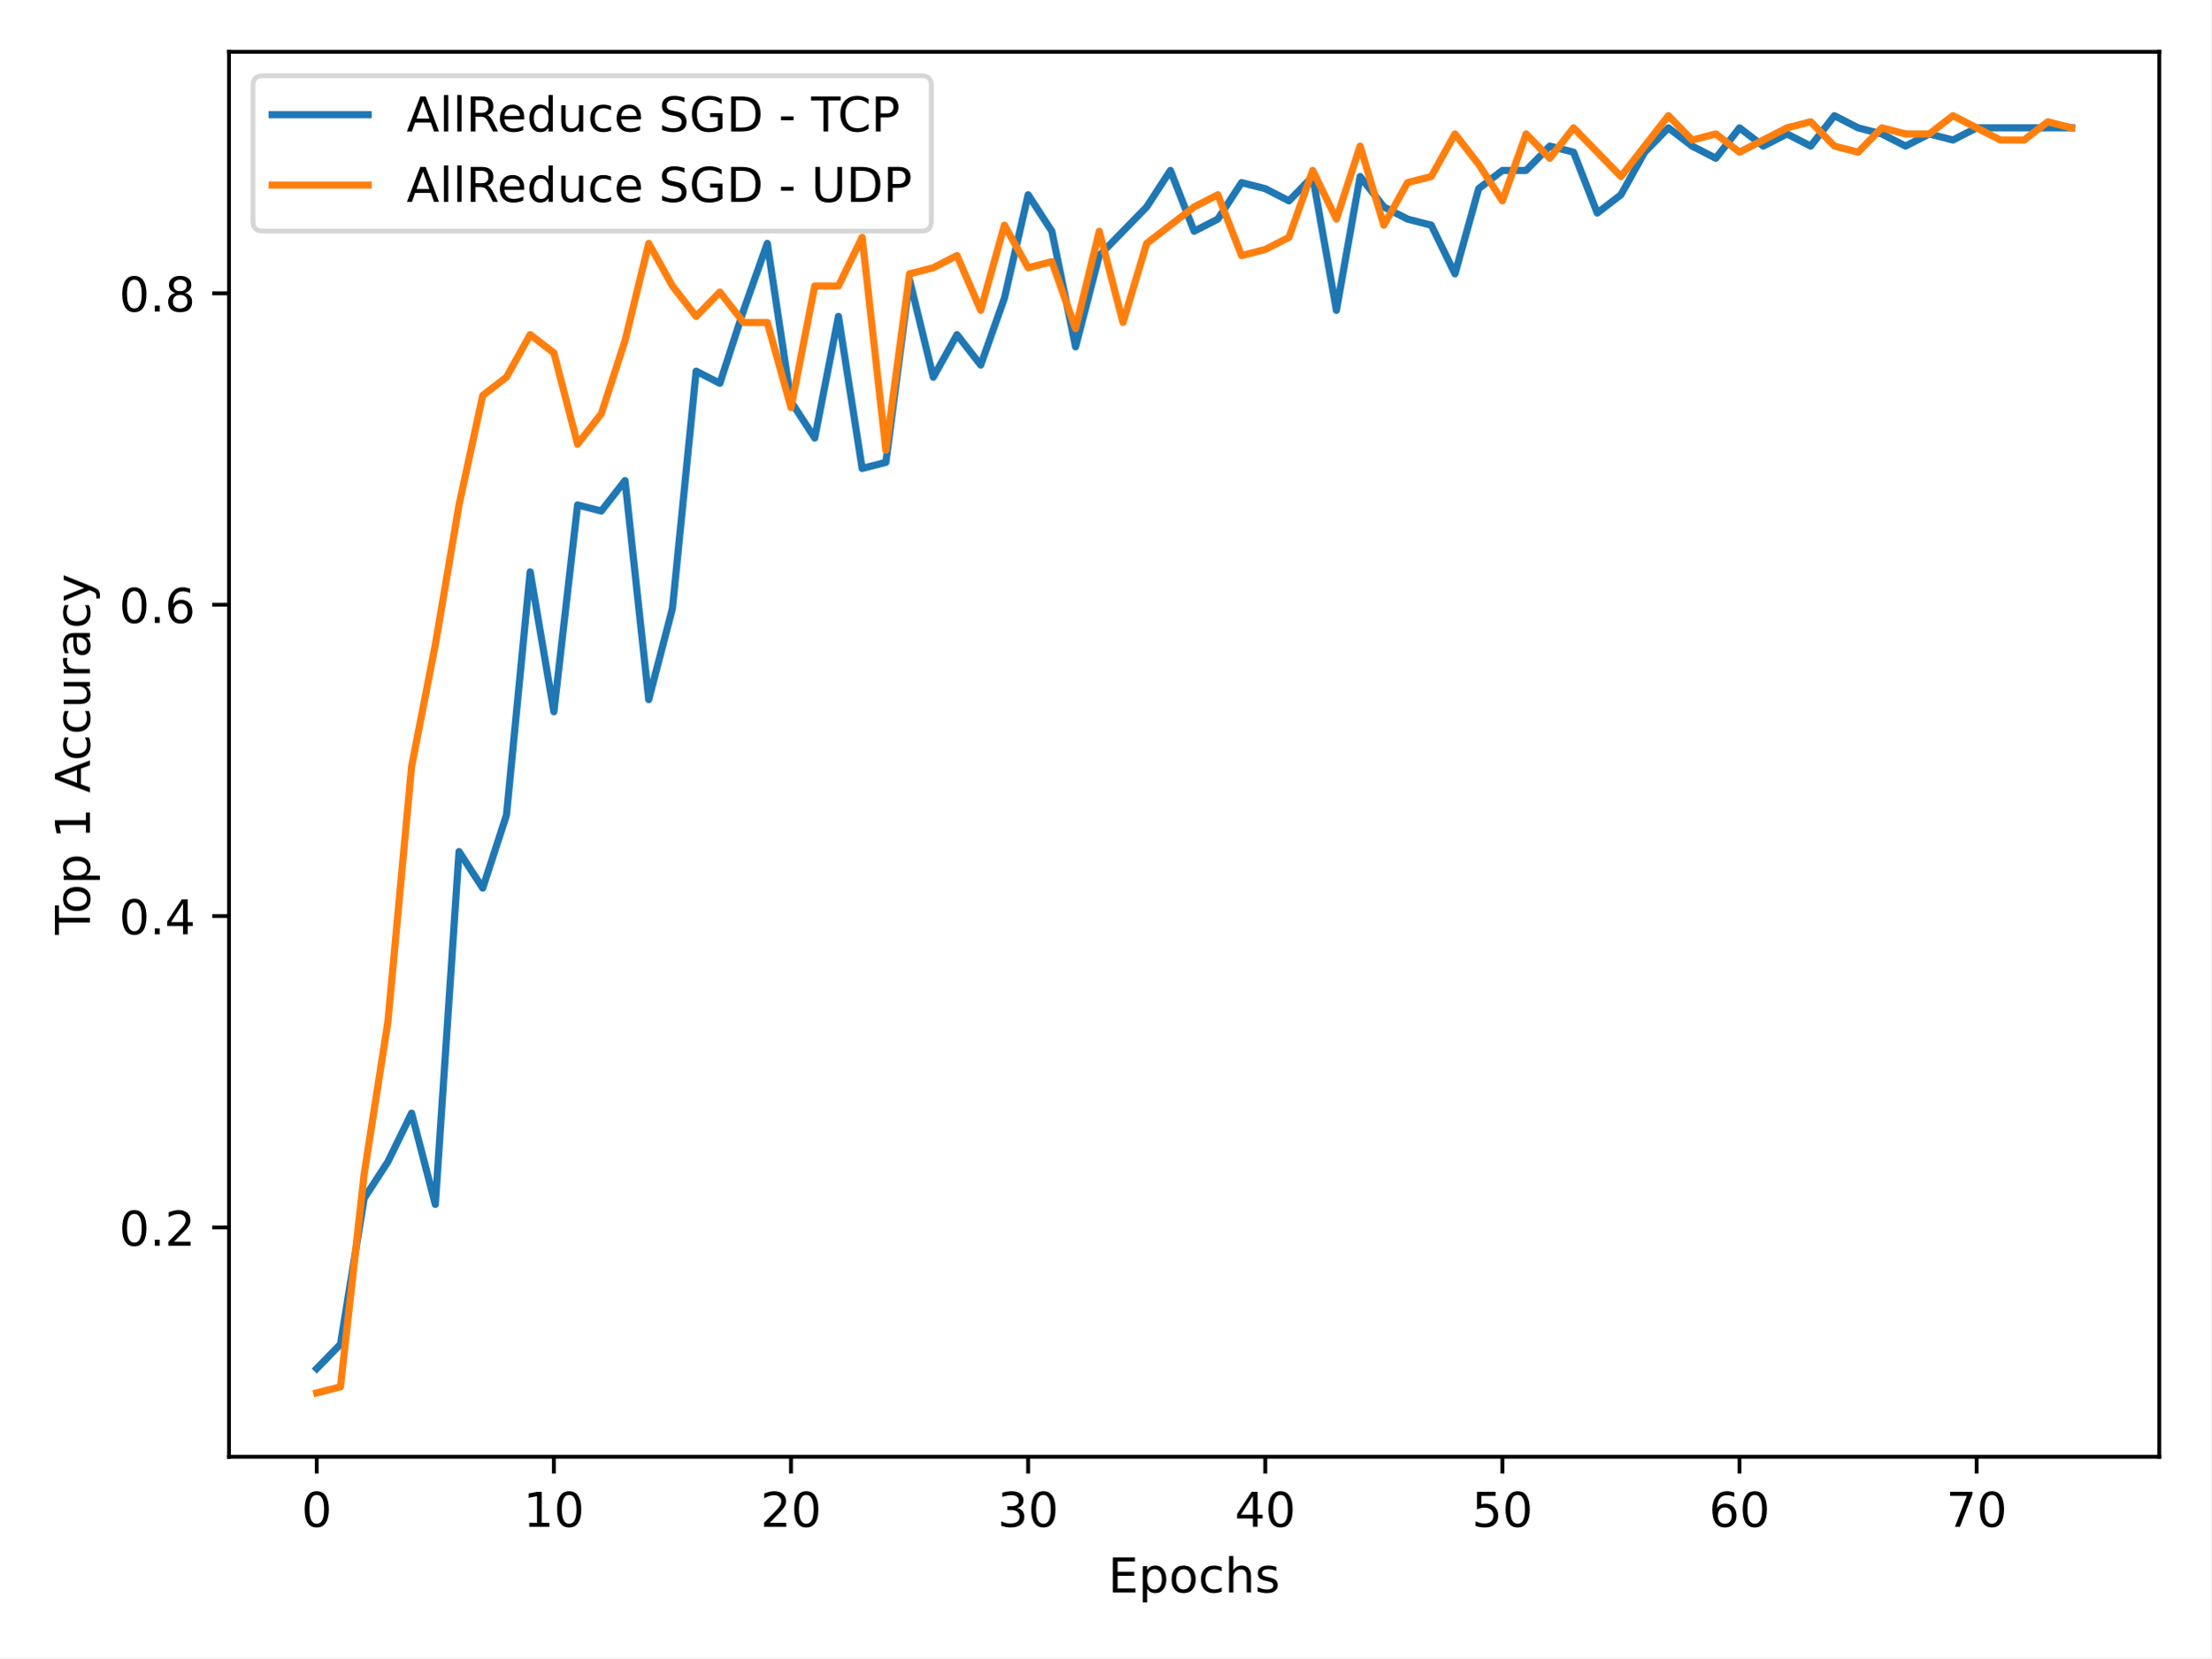
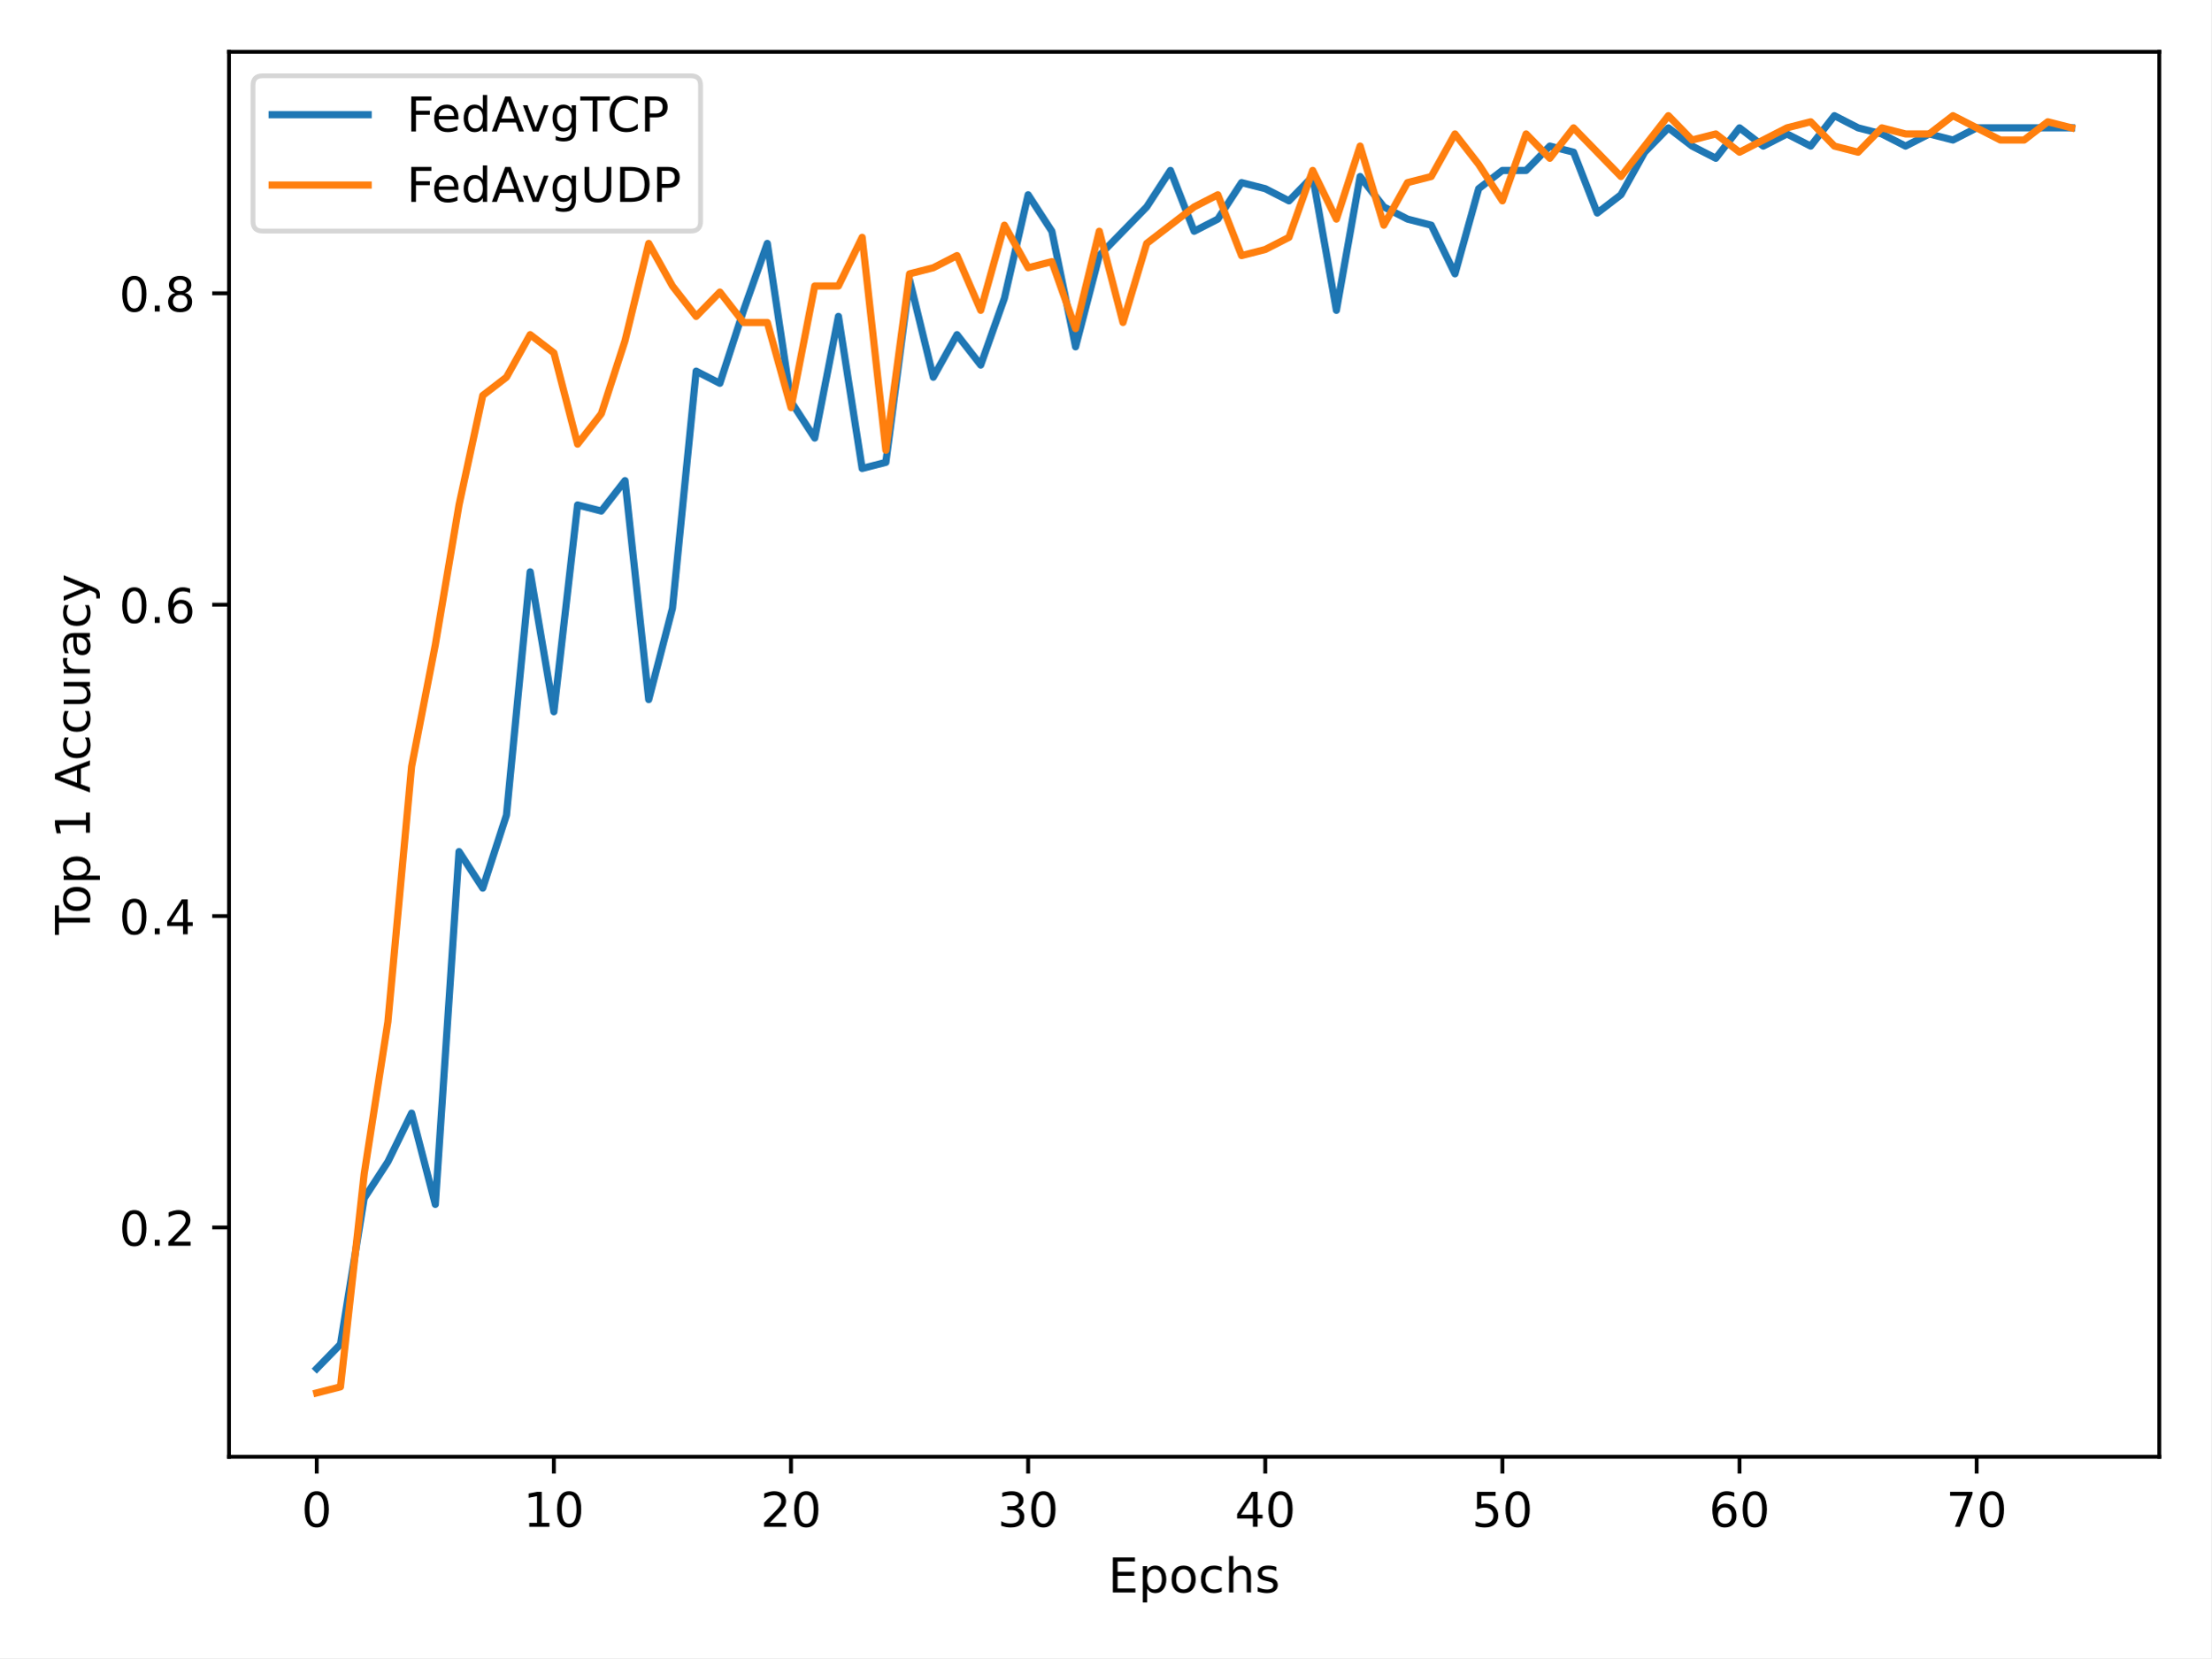
<svg xmlns="http://www.w3.org/2000/svg" xmlns:xlink="http://www.w3.org/1999/xlink" height="345.6pt" version="1.1" viewBox="0 0 460.8 345.6" width="460.8pt">
  <defs>
    <style type="text/css">*{stroke-linecap:butt;stroke-linejoin:round;}</style>
  </defs>
  <g id="figure_1">
    <g id="patch_1">
      <path d="M 0 345.6  L 460.8 345.6  L 460.8 0  L 0 0  z " style="fill:#ffffff;" />
    </g>
    <g id="axes_1">
      <g id="patch_2">
        <path d="M 47.72 303.64  L 450 303.64  L 450 10.8  L 47.72 10.8  z " style="fill:#ffffff;" />
      </g>
      <g id="matplotlib.axis_1">
        <g id="xtick_1">
          <g id="line2d_1">
            <defs>
-               <path d="M 0 0  L 0 3.5  " id="m9f5728639e" style="stroke:#000000;stroke-width:0.8;" />
-             </defs>
-             <g>
-               <use style="stroke:#000000;stroke-width:0.8;" x="66.005" xlink:href="#m9f5728639e" y="303.64" />
+               <path d="M 0 0  L 0 3.5  " id="m5a58cfb8af" style="stroke:#000000;stroke-width:0.8;" />
+             </defs>
+             <g>
+               <use style="stroke:#000000;stroke-width:0.8;" x="66.005" xlink:href="#m5a58cfb8af" y="303.64" />
            </g>
          </g>
          <g id="text_1">
            <g transform="translate(62.8242 318.2384)scale(0.1 -0.1)">
              <defs>
                <path d="M 31.781 66.406  Q 24.172 66.406 20.328 58.906  Q 16.5 51.422 16.5 36.375  Q 16.5 21.391 20.328 13.891  Q 24.172 6.391 31.781 6.391  Q 39.453 6.391 43.281 13.891  Q 47.125 21.391 47.125 36.375  Q 47.125 51.422 43.281 58.906  Q 39.453 66.406 31.781 66.406  z M 31.781 74.219  Q 44.047 74.219 50.516 64.516  Q 56.984 54.828 56.984 36.375  Q 56.984 17.969 50.516 8.266  Q 44.047 -1.422 31.781 -1.422  Q 19.531 -1.422 13.062 8.266  Q 6.594 17.969 6.594 36.375  Q 6.594 54.828 13.062 64.516  Q 19.531 74.219 31.781 74.219  z " id="DejaVuSans-48" />
              </defs>
              <use xlink:href="#DejaVuSans-48" />
            </g>
          </g>
        </g>
        <g id="xtick_2">
          <g id="line2d_2">
            <g>
-               <use style="stroke:#000000;stroke-width:0.8;" x="115.426" xlink:href="#m9f5728639e" y="303.64" />
+               <use style="stroke:#000000;stroke-width:0.8;" x="115.426" xlink:href="#m5a58cfb8af" y="303.64" />
            </g>
          </g>
          <g id="text_2">
            <g transform="translate(109.0631 318.2384)scale(0.1 -0.1)">
              <defs>
                <path d="M 12.406 8.297  L 28.516 8.297  L 28.516 63.922  L 10.984 60.406  L 10.984 69.391  L 28.422 72.906  L 38.281 72.906  L 38.281 8.297  L 54.391 8.297  L 54.391 0  L 12.406 0  z " id="DejaVuSans-49" />
              </defs>
              <use xlink:href="#DejaVuSans-49" />
              <use x="63.623" xlink:href="#DejaVuSans-48" />
            </g>
          </g>
        </g>
        <g id="xtick_3">
          <g id="line2d_3">
            <g>
-               <use style="stroke:#000000;stroke-width:0.8;" x="164.846" xlink:href="#m9f5728639e" y="303.64" />
+               <use style="stroke:#000000;stroke-width:0.8;" x="164.846" xlink:href="#m5a58cfb8af" y="303.64" />
            </g>
          </g>
          <g id="text_3">
            <g transform="translate(158.4832 318.2384)scale(0.1 -0.1)">
              <defs>
                <path d="M 19.188 8.297  L 53.609 8.297  L 53.609 0  L 7.328 0  L 7.328 8.297  Q 12.938 14.109 22.625 23.891  Q 32.328 33.688 34.812 36.531  Q 39.547 41.844 41.422 45.531  Q 43.312 49.219 43.312 52.781  Q 43.312 58.594 39.234 62.25  Q 35.156 65.922 28.609 65.922  Q 23.969 65.922 18.812 64.312  Q 13.672 62.703 7.812 59.422  L 7.812 69.391  Q 13.766 71.781 18.938 73  Q 24.125 74.219 28.422 74.219  Q 39.75 74.219 46.484 68.547  Q 53.219 62.891 53.219 53.422  Q 53.219 48.922 51.531 44.891  Q 49.859 40.875 45.406 35.406  Q 44.188 33.984 37.641 27.219  Q 31.109 20.453 19.188 8.297  z " id="DejaVuSans-50" />
              </defs>
              <use xlink:href="#DejaVuSans-50" />
              <use x="63.623" xlink:href="#DejaVuSans-48" />
            </g>
          </g>
        </g>
        <g id="xtick_4">
          <g id="line2d_4">
            <g>
-               <use style="stroke:#000000;stroke-width:0.8;" x="214.266" xlink:href="#m9f5728639e" y="303.64" />
+               <use style="stroke:#000000;stroke-width:0.8;" x="214.266" xlink:href="#m5a58cfb8af" y="303.64" />
            </g>
          </g>
          <g id="text_4">
            <g transform="translate(207.9034 318.2384)scale(0.1 -0.1)">
              <defs>
                <path d="M 40.578 39.312  Q 47.656 37.797 51.625 33  Q 55.609 28.219 55.609 21.188  Q 55.609 10.406 48.188 4.484  Q 40.766 -1.422 27.094 -1.422  Q 22.516 -1.422 17.656 -0.516  Q 12.797 0.391 7.625 2.203  L 7.625 11.719  Q 11.719 9.328 16.594 8.109  Q 21.484 6.891 26.812 6.891  Q 36.078 6.891 40.938 10.547  Q 45.797 14.203 45.797 21.188  Q 45.797 27.641 41.281 31.266  Q 36.766 34.906 28.719 34.906  L 20.219 34.906  L 20.219 43.016  L 29.109 43.016  Q 36.375 43.016 40.234 45.922  Q 44.094 48.828 44.094 54.297  Q 44.094 59.906 40.109 62.906  Q 36.141 65.922 28.719 65.922  Q 24.656 65.922 20.016 65.031  Q 15.375 64.156 9.812 62.312  L 9.812 71.094  Q 15.438 72.656 20.344 73.438  Q 25.25 74.219 29.594 74.219  Q 40.828 74.219 47.359 69.109  Q 53.906 64.016 53.906 55.328  Q 53.906 49.266 50.438 45.094  Q 46.969 40.922 40.578 39.312  z " id="DejaVuSans-51" />
              </defs>
              <use xlink:href="#DejaVuSans-51" />
              <use x="63.623" xlink:href="#DejaVuSans-48" />
            </g>
          </g>
        </g>
        <g id="xtick_5">
          <g id="line2d_5">
            <g>
-               <use style="stroke:#000000;stroke-width:0.8;" x="263.686" xlink:href="#m9f5728639e" y="303.64" />
+               <use style="stroke:#000000;stroke-width:0.8;" x="263.686" xlink:href="#m5a58cfb8af" y="303.64" />
            </g>
          </g>
          <g id="text_5">
            <g transform="translate(257.3235 318.2384)scale(0.1 -0.1)">
              <defs>
                <path d="M 37.797 64.312  L 12.891 25.391  L 37.797 25.391  z M 35.203 72.906  L 47.609 72.906  L 47.609 25.391  L 58.016 25.391  L 58.016 17.188  L 47.609 17.188  L 47.609 0  L 37.797 0  L 37.797 17.188  L 4.891 17.188  L 4.891 26.703  z " id="DejaVuSans-52" />
              </defs>
              <use xlink:href="#DejaVuSans-52" />
              <use x="63.623" xlink:href="#DejaVuSans-48" />
            </g>
          </g>
        </g>
        <g id="xtick_6">
          <g id="line2d_6">
            <g>
-               <use style="stroke:#000000;stroke-width:0.8;" x="313.106" xlink:href="#m9f5728639e" y="303.64" />
+               <use style="stroke:#000000;stroke-width:0.8;" x="313.106" xlink:href="#m5a58cfb8af" y="303.64" />
            </g>
          </g>
          <g id="text_6">
            <g transform="translate(306.7437 318.2384)scale(0.1 -0.1)">
              <defs>
                <path d="M 10.797 72.906  L 49.516 72.906  L 49.516 64.594  L 19.828 64.594  L 19.828 46.734  Q 21.969 47.469 24.109 47.828  Q 26.266 48.188 28.422 48.188  Q 40.625 48.188 47.75 41.5  Q 54.891 34.812 54.891 23.391  Q 54.891 11.625 47.562 5.094  Q 40.234 -1.422 26.906 -1.422  Q 22.312 -1.422 17.547 -0.641  Q 12.797 0.141 7.719 1.703  L 7.719 11.625  Q 12.109 9.234 16.797 8.062  Q 21.484 6.891 26.703 6.891  Q 35.156 6.891 40.078 11.328  Q 45.016 15.766 45.016 23.391  Q 45.016 31 40.078 35.438  Q 35.156 39.891 26.703 39.891  Q 22.75 39.891 18.812 39.016  Q 14.891 38.141 10.797 36.281  z " id="DejaVuSans-53" />
              </defs>
              <use xlink:href="#DejaVuSans-53" />
              <use x="63.623" xlink:href="#DejaVuSans-48" />
            </g>
          </g>
        </g>
        <g id="xtick_7">
          <g id="line2d_7">
            <g>
-               <use style="stroke:#000000;stroke-width:0.8;" x="362.526" xlink:href="#m9f5728639e" y="303.64" />
+               <use style="stroke:#000000;stroke-width:0.8;" x="362.526" xlink:href="#m5a58cfb8af" y="303.64" />
            </g>
          </g>
          <g id="text_7">
            <g transform="translate(356.1638 318.2384)scale(0.1 -0.1)">
              <defs>
                <path d="M 33.016 40.375  Q 26.375 40.375 22.484 35.828  Q 18.609 31.297 18.609 23.391  Q 18.609 15.531 22.484 10.953  Q 26.375 6.391 33.016 6.391  Q 39.656 6.391 43.531 10.953  Q 47.406 15.531 47.406 23.391  Q 47.406 31.297 43.531 35.828  Q 39.656 40.375 33.016 40.375  z M 52.594 71.297  L 52.594 62.312  Q 48.875 64.062 45.094 64.984  Q 41.312 65.922 37.594 65.922  Q 27.828 65.922 22.672 59.328  Q 17.531 52.734 16.797 39.406  Q 19.672 43.656 24.016 45.922  Q 28.375 48.188 33.594 48.188  Q 44.578 48.188 50.953 41.516  Q 57.328 34.859 57.328 23.391  Q 57.328 12.156 50.688 5.359  Q 44.047 -1.422 33.016 -1.422  Q 20.359 -1.422 13.672 8.266  Q 6.984 17.969 6.984 36.375  Q 6.984 53.656 15.188 63.938  Q 23.391 74.219 37.203 74.219  Q 40.922 74.219 44.703 73.484  Q 48.484 72.75 52.594 71.297  z " id="DejaVuSans-54" />
              </defs>
              <use xlink:href="#DejaVuSans-54" />
              <use x="63.623" xlink:href="#DejaVuSans-48" />
            </g>
          </g>
        </g>
        <g id="xtick_8">
          <g id="line2d_8">
            <g>
-               <use style="stroke:#000000;stroke-width:0.8;" x="411.946" xlink:href="#m9f5728639e" y="303.64" />
+               <use style="stroke:#000000;stroke-width:0.8;" x="411.946" xlink:href="#m5a58cfb8af" y="303.64" />
            </g>
          </g>
          <g id="text_8">
            <g transform="translate(405.584 318.2384)scale(0.1 -0.1)">
              <defs>
                <path d="M 8.203 72.906  L 55.078 72.906  L 55.078 68.703  L 28.609 0  L 18.312 0  L 43.219 64.594  L 8.203 64.594  z " id="DejaVuSans-55" />
              </defs>
              <use xlink:href="#DejaVuSans-55" />
              <use x="63.623" xlink:href="#DejaVuSans-48" />
            </g>
          </g>
        </g>
        <g id="text_9">
          <g transform="translate(230.9444 331.9166)scale(0.1 -0.1)">
            <defs>
              <path d="M 9.812 72.906  L 55.906 72.906  L 55.906 64.594  L 19.672 64.594  L 19.672 43.016  L 54.391 43.016  L 54.391 34.719  L 19.672 34.719  L 19.672 8.297  L 56.781 8.297  L 56.781 0  L 9.812 0  z " id="DejaVuSans-69" />
              <path d="M 18.109 8.203  L 18.109 -20.797  L 9.078 -20.797  L 9.078 54.688  L 18.109 54.688  L 18.109 46.391  Q 20.953 51.266 25.266 53.625  Q 29.594 56 35.594 56  Q 45.562 56 51.781 48.094  Q 58.016 40.188 58.016 27.297  Q 58.016 14.406 51.781 6.484  Q 45.562 -1.422 35.594 -1.422  Q 29.594 -1.422 25.266 0.953  Q 20.953 3.328 18.109 8.203  z M 48.688 27.297  Q 48.688 37.203 44.609 42.844  Q 40.531 48.484 33.406 48.484  Q 26.266 48.484 22.188 42.844  Q 18.109 37.203 18.109 27.297  Q 18.109 17.391 22.188 11.75  Q 26.266 6.109 33.406 6.109  Q 40.531 6.109 44.609 11.75  Q 48.688 17.391 48.688 27.297  z " id="DejaVuSans-112" />
              <path d="M 30.609 48.391  Q 23.391 48.391 19.188 42.75  Q 14.984 37.109 14.984 27.297  Q 14.984 17.484 19.156 11.844  Q 23.344 6.203 30.609 6.203  Q 37.797 6.203 41.984 11.859  Q 46.188 17.531 46.188 27.297  Q 46.188 37.016 41.984 42.703  Q 37.797 48.391 30.609 48.391  z M 30.609 56  Q 42.328 56 49.016 48.375  Q 55.719 40.766 55.719 27.297  Q 55.719 13.875 49.016 6.219  Q 42.328 -1.422 30.609 -1.422  Q 18.844 -1.422 12.172 6.219  Q 5.516 13.875 5.516 27.297  Q 5.516 40.766 12.172 48.375  Q 18.844 56 30.609 56  z " id="DejaVuSans-111" />
              <path d="M 48.781 52.594  L 48.781 44.188  Q 44.969 46.297 41.141 47.344  Q 37.312 48.391 33.406 48.391  Q 24.656 48.391 19.812 42.844  Q 14.984 37.312 14.984 27.297  Q 14.984 17.281 19.812 11.734  Q 24.656 6.203 33.406 6.203  Q 37.312 6.203 41.141 7.25  Q 44.969 8.297 48.781 10.406  L 48.781 2.094  Q 45.016 0.344 40.984 -0.531  Q 36.969 -1.422 32.422 -1.422  Q 20.062 -1.422 12.781 6.344  Q 5.516 14.109 5.516 27.297  Q 5.516 40.672 12.859 48.328  Q 20.219 56 33.016 56  Q 37.156 56 41.109 55.141  Q 45.062 54.297 48.781 52.594  z " id="DejaVuSans-99" />
              <path d="M 54.891 33.016  L 54.891 0  L 45.906 0  L 45.906 32.719  Q 45.906 40.484 42.875 44.328  Q 39.844 48.188 33.797 48.188  Q 26.516 48.188 22.312 43.547  Q 18.109 38.922 18.109 30.906  L 18.109 0  L 9.078 0  L 9.078 75.984  L 18.109 75.984  L 18.109 46.188  Q 21.344 51.125 25.703 53.562  Q 30.078 56 35.797 56  Q 45.219 56 50.047 50.172  Q 54.891 44.344 54.891 33.016  z " id="DejaVuSans-104" />
              <path d="M 44.281 53.078  L 44.281 44.578  Q 40.484 46.531 36.375 47.5  Q 32.281 48.484 27.875 48.484  Q 21.188 48.484 17.844 46.438  Q 14.5 44.391 14.5 40.281  Q 14.5 37.156 16.891 35.375  Q 19.281 33.594 26.516 31.984  L 29.594 31.297  Q 39.156 29.25 43.188 25.516  Q 47.219 21.781 47.219 15.094  Q 47.219 7.469 41.188 3.016  Q 35.156 -1.422 24.609 -1.422  Q 20.219 -1.422 15.453 -0.562  Q 10.688 0.297 5.422 2  L 5.422 11.281  Q 10.406 8.688 15.234 7.391  Q 20.062 6.109 24.812 6.109  Q 31.156 6.109 34.562 8.281  Q 37.984 10.453 37.984 14.406  Q 37.984 18.062 35.516 20.016  Q 33.062 21.969 24.703 23.781  L 21.578 24.516  Q 13.234 26.266 9.516 29.906  Q 5.812 33.547 5.812 39.891  Q 5.812 47.609 11.281 51.797  Q 16.75 56 26.812 56  Q 31.781 56 36.172 55.266  Q 40.578 54.547 44.281 53.078  z " id="DejaVuSans-115" />
            </defs>
            <use xlink:href="#DejaVuSans-69" />
            <use x="63.184" xlink:href="#DejaVuSans-112" />
            <use x="126.66" xlink:href="#DejaVuSans-111" />
            <use x="187.842" xlink:href="#DejaVuSans-99" />
            <use x="242.822" xlink:href="#DejaVuSans-104" />
            <use x="306.201" xlink:href="#DejaVuSans-115" />
          </g>
        </g>
      </g>
      <g id="matplotlib.axis_2">
        <g id="ytick_1">
          <g id="line2d_9">
            <defs>
-               <path d="M 0 0  L -3.5 0  " id="m3a8a1574c3" style="stroke:#000000;stroke-width:0.8;" />
-             </defs>
-             <g>
-               <use style="stroke:#000000;stroke-width:0.8;" x="47.72" xlink:href="#m3a8a1574c3" y="255.847" />
+               <path d="M 0 0  L -3.5 0  " id="m34c7f30ff5" style="stroke:#000000;stroke-width:0.8;" />
+             </defs>
+             <g>
+               <use style="stroke:#000000;stroke-width:0.8;" x="47.72" xlink:href="#m34c7f30ff5" y="255.847" />
            </g>
          </g>
          <g id="text_10">
            <g transform="translate(24.81687 259.6467)scale(0.1 -0.1)">
              <defs>
                <path d="M 10.688 12.406  L 21 12.406  L 21 0  L 10.688 0  z " id="DejaVuSans-46" />
              </defs>
              <use xlink:href="#DejaVuSans-48" />
              <use x="63.623" xlink:href="#DejaVuSans-46" />
              <use x="95.41" xlink:href="#DejaVuSans-50" />
            </g>
          </g>
        </g>
        <g id="ytick_2">
          <g id="line2d_10">
            <g>
-               <use style="stroke:#000000;stroke-width:0.8;" x="47.72" xlink:href="#m3a8a1574c3" y="190.941" />
+               <use style="stroke:#000000;stroke-width:0.8;" x="47.72" xlink:href="#m34c7f30ff5" y="190.941" />
            </g>
          </g>
          <g id="text_11">
            <g transform="translate(24.81687 194.7402)scale(0.1 -0.1)">
              <use xlink:href="#DejaVuSans-48" />
              <use x="63.623" xlink:href="#DejaVuSans-46" />
              <use x="95.41" xlink:href="#DejaVuSans-52" />
            </g>
          </g>
        </g>
        <g id="ytick_3">
          <g id="line2d_11">
            <g>
-               <use style="stroke:#000000;stroke-width:0.8;" x="47.72" xlink:href="#m3a8a1574c3" y="126.034" />
+               <use style="stroke:#000000;stroke-width:0.8;" x="47.72" xlink:href="#m34c7f30ff5" y="126.034" />
            </g>
          </g>
          <g id="text_12">
            <g transform="translate(24.81687 129.8337)scale(0.1 -0.1)">
              <use xlink:href="#DejaVuSans-48" />
              <use x="63.623" xlink:href="#DejaVuSans-46" />
              <use x="95.41" xlink:href="#DejaVuSans-54" />
            </g>
          </g>
        </g>
        <g id="ytick_4">
          <g id="line2d_12">
            <g>
-               <use style="stroke:#000000;stroke-width:0.8;" x="47.72" xlink:href="#m3a8a1574c3" y="61.128" />
+               <use style="stroke:#000000;stroke-width:0.8;" x="47.72" xlink:href="#m34c7f30ff5" y="61.128" />
            </g>
          </g>
          <g id="text_13">
            <g transform="translate(24.81687 64.92713)scale(0.1 -0.1)">
              <defs>
                <path d="M 31.781 34.625  Q 24.75 34.625 20.719 30.859  Q 16.703 27.094 16.703 20.516  Q 16.703 13.922 20.719 10.156  Q 24.75 6.391 31.781 6.391  Q 38.812 6.391 42.859 10.172  Q 46.922 13.969 46.922 20.516  Q 46.922 27.094 42.891 30.859  Q 38.875 34.625 31.781 34.625  z M 21.922 38.812  Q 15.578 40.375 12.031 44.719  Q 8.5 49.078 8.5 55.328  Q 8.5 64.062 14.719 69.141  Q 20.953 74.219 31.781 74.219  Q 42.672 74.219 48.875 69.141  Q 55.078 64.062 55.078 55.328  Q 55.078 49.078 51.531 44.719  Q 48 40.375 41.703 38.812  Q 48.828 37.156 52.797 32.312  Q 56.781 27.484 56.781 20.516  Q 56.781 9.906 50.312 4.234  Q 43.844 -1.422 31.781 -1.422  Q 19.734 -1.422 13.25 4.234  Q 6.781 9.906 6.781 20.516  Q 6.781 27.484 10.781 32.312  Q 14.797 37.156 21.922 38.812  z M 18.312 54.391  Q 18.312 48.734 21.844 45.562  Q 25.391 42.391 31.781 42.391  Q 38.141 42.391 41.719 45.562  Q 45.312 48.734 45.312 54.391  Q 45.312 60.062 41.719 63.234  Q 38.141 66.406 31.781 66.406  Q 25.391 66.406 21.844 63.234  Q 18.312 60.062 18.312 54.391  z " id="DejaVuSans-56" />
              </defs>
              <use xlink:href="#DejaVuSans-48" />
              <use x="63.623" xlink:href="#DejaVuSans-46" />
              <use x="95.41" xlink:href="#DejaVuSans-56" />
            </g>
          </g>
        </g>
        <g id="text_14">
          <g transform="translate(18.73719 194.845)rotate(-90)scale(0.1 -0.1)">
            <defs>
              <path d="M -0.297 72.906  L 61.375 72.906  L 61.375 64.594  L 35.5 64.594  L 35.5 0  L 25.594 0  L 25.594 64.594  L -0.297 64.594  z " id="DejaVuSans-84" />
              <path id="DejaVuSans-32" />
              <path d="M 34.188 63.188  L 20.797 26.906  L 47.609 26.906  z M 28.609 72.906  L 39.797 72.906  L 67.578 0  L 57.328 0  L 50.688 18.703  L 17.828 18.703  L 11.188 0  L 0.781 0  z " id="DejaVuSans-65" />
              <path d="M 8.5 21.578  L 8.5 54.688  L 17.484 54.688  L 17.484 21.922  Q 17.484 14.156 20.5 10.266  Q 23.531 6.391 29.594 6.391  Q 36.859 6.391 41.078 11.031  Q 45.312 15.672 45.312 23.688  L 45.312 54.688  L 54.297 54.688  L 54.297 0  L 45.312 0  L 45.312 8.406  Q 42.047 3.422 37.719 1  Q 33.406 -1.422 27.688 -1.422  Q 18.266 -1.422 13.375 4.438  Q 8.5 10.297 8.5 21.578  z M 31.109 56  z " id="DejaVuSans-117" />
              <path d="M 41.109 46.297  Q 39.594 47.172 37.812 47.578  Q 36.031 48 33.891 48  Q 26.266 48 22.188 43.047  Q 18.109 38.094 18.109 28.812  L 18.109 0  L 9.078 0  L 9.078 54.688  L 18.109 54.688  L 18.109 46.188  Q 20.953 51.172 25.484 53.578  Q 30.031 56 36.531 56  Q 37.453 56 38.578 55.875  Q 39.703 55.766 41.062 55.516  z " id="DejaVuSans-114" />
              <path d="M 34.281 27.484  Q 23.391 27.484 19.188 25  Q 14.984 22.516 14.984 16.5  Q 14.984 11.719 18.141 8.906  Q 21.297 6.109 26.703 6.109  Q 34.188 6.109 38.703 11.406  Q 43.219 16.703 43.219 25.484  L 43.219 27.484  z M 52.203 31.203  L 52.203 0  L 43.219 0  L 43.219 8.297  Q 40.141 3.328 35.547 0.953  Q 30.953 -1.422 24.312 -1.422  Q 15.922 -1.422 10.953 3.297  Q 6 8.016 6 15.922  Q 6 25.141 12.172 29.828  Q 18.359 34.516 30.609 34.516  L 43.219 34.516  L 43.219 35.406  Q 43.219 41.609 39.141 45  Q 35.062 48.391 27.688 48.391  Q 23 48.391 18.547 47.266  Q 14.109 46.141 10.016 43.891  L 10.016 52.203  Q 14.938 54.109 19.578 55.047  Q 24.219 56 28.609 56  Q 40.484 56 46.344 49.844  Q 52.203 43.703 52.203 31.203  z " id="DejaVuSans-97" />
              <path d="M 32.172 -5.078  Q 28.375 -14.844 24.75 -17.812  Q 21.141 -20.797 15.094 -20.797  L 7.906 -20.797  L 7.906 -13.281  L 13.188 -13.281  Q 16.891 -13.281 18.938 -11.516  Q 21 -9.766 23.484 -3.219  L 25.094 0.875  L 2.984 54.688  L 12.5 54.688  L 29.594 11.922  L 46.688 54.688  L 56.203 54.688  z " id="DejaVuSans-121" />
            </defs>
            <use xlink:href="#DejaVuSans-84" />
            <use x="44.084" xlink:href="#DejaVuSans-111" />
            <use x="105.266" xlink:href="#DejaVuSans-112" />
            <use x="168.742" xlink:href="#DejaVuSans-32" />
            <use x="200.529" xlink:href="#DejaVuSans-49" />
            <use x="264.152" xlink:href="#DejaVuSans-32" />
            <use x="295.939" xlink:href="#DejaVuSans-65" />
            <use x="362.598" xlink:href="#DejaVuSans-99" />
            <use x="417.578" xlink:href="#DejaVuSans-99" />
            <use x="472.559" xlink:href="#DejaVuSans-117" />
            <use x="535.938" xlink:href="#DejaVuSans-114" />
            <use x="577.051" xlink:href="#DejaVuSans-97" />
            <use x="638.33" xlink:href="#DejaVuSans-99" />
            <use x="693.311" xlink:href="#DejaVuSans-121" />
          </g>
        </g>
      </g>
      <g id="line2d_13">
-         <path clip-path="url(#p72094331c3)" d="M 66.005 285.258  L 70.947 280.187  L 75.889 249.763  L 80.831 242.156  L 85.774 232.015  L 90.716 251.03  L 95.658 177.503  L 100.6 185.11  L 105.542 169.897  L 110.484 119.189  L 115.426 148.346  L 120.368 105.244  L 125.31 106.512  L 130.252 100.173  L 135.194 145.811  L 140.136 126.795  L 145.078 77.355  L 150.02 79.89  L 154.962 64.677  L 159.904 50.733  L 164.846 83.693  L 169.788 91.299  L 174.73 65.945  L 179.672 97.638  L 184.614 96.37  L 189.556 58.339  L 194.498 78.622  L 199.44 69.748  L 204.382 76.087  L 209.324 62.142  L 214.266 40.591  L 219.208 48.197  L 224.15 72.284  L 229.092 53.268  L 234.034 48.197  L 238.976 43.126  L 243.918 35.52  L 248.86 48.197  L 253.802 45.662  L 258.744 38.056  L 263.686 39.323  L 268.628 41.859  L 273.57 36.788  L 278.512 64.677  L 283.454 36.788  L 288.396 43.126  L 293.338 45.662  L 298.28 46.93  L 303.222 57.071  L 308.164 39.323  L 313.106 35.52  L 318.048 35.52  L 322.99 30.449  L 327.932 31.717  L 332.874 44.394  L 337.816 40.591  L 342.758 31.717  L 347.7 26.646  L 352.642 30.449  L 357.584 32.985  L 362.526 26.646  L 367.468 30.449  L 372.41 27.914  L 377.352 30.449  L 382.294 24.111  L 387.236 26.646  L 392.178 27.914  L 397.12 30.449  L 402.062 27.914  L 407.004 29.182  L 411.946 26.646  L 416.889 26.646  L 421.831 26.646  L 426.773 26.646  L 431.715 26.646  " style="fill:none;stroke:#1f77b4;stroke-linecap:square;stroke-width:1.5;" />
+         <path clip-path="url(#p1f48b7b376)" d="M 66.005 285.258  L 70.947 280.187  L 75.889 249.763  L 80.831 242.156  L 85.774 232.015  L 90.716 251.03  L 95.658 177.503  L 100.6 185.11  L 105.542 169.897  L 110.484 119.189  L 115.426 148.346  L 120.368 105.244  L 125.31 106.512  L 130.252 100.173  L 135.194 145.811  L 140.136 126.795  L 145.078 77.355  L 150.02 79.89  L 154.962 64.677  L 159.904 50.733  L 164.846 83.693  L 169.788 91.299  L 174.73 65.945  L 179.672 97.638  L 184.614 96.37  L 189.556 58.339  L 194.498 78.622  L 199.44 69.748  L 204.382 76.087  L 209.324 62.142  L 214.266 40.591  L 219.208 48.197  L 224.15 72.284  L 229.092 53.268  L 234.034 48.197  L 238.976 43.126  L 243.918 35.52  L 248.86 48.197  L 253.802 45.662  L 258.744 38.056  L 263.686 39.323  L 268.628 41.859  L 273.57 36.788  L 278.512 64.677  L 283.454 36.788  L 288.396 43.126  L 293.338 45.662  L 298.28 46.93  L 303.222 57.071  L 308.164 39.323  L 313.106 35.52  L 318.048 35.52  L 322.99 30.449  L 327.932 31.717  L 332.874 44.394  L 337.816 40.591  L 342.758 31.717  L 347.7 26.646  L 352.642 30.449  L 357.584 32.985  L 362.526 26.646  L 367.468 30.449  L 372.41 27.914  L 377.352 30.449  L 382.294 24.111  L 387.236 26.646  L 392.178 27.914  L 397.12 30.449  L 402.062 27.914  L 407.004 29.182  L 411.946 26.646  L 416.889 26.646  L 421.831 26.646  L 426.773 26.646  L 431.715 26.646  " style="fill:none;stroke:#1f77b4;stroke-linecap:square;stroke-width:1.5;" />
      </g>
      <g id="line2d_14">
-         <path clip-path="url(#p72094331c3)" d="M 66.005 290.329  L 70.947 289.061  L 75.889 244.692  L 80.831 212.999  L 85.774 159.755  L 90.716 134.401  L 95.658 105.244  L 100.6 82.425  L 105.542 78.622  L 110.484 69.748  L 115.426 73.551  L 120.368 92.567  L 125.31 86.228  L 130.252 71.016  L 135.194 50.733  L 140.136 59.607  L 145.078 65.945  L 150.02 60.874  L 154.962 67.213  L 159.904 67.213  L 164.846 84.961  L 169.788 59.607  L 174.73 59.607  L 179.672 49.465  L 184.614 93.835  L 189.556 57.071  L 194.498 55.804  L 199.44 53.268  L 204.382 64.677  L 209.324 46.93  L 214.266 55.804  L 219.208 54.536  L 224.15 68.481  L 229.092 48.197  L 234.034 67.213  L 238.976 50.733  L 243.918 46.93  L 248.86 43.126  L 253.802 40.591  L 258.744 53.268  L 263.686 52  L 268.628 49.465  L 273.57 35.52  L 278.512 45.662  L 283.454 30.449  L 288.396 46.93  L 293.338 38.056  L 298.28 36.788  L 303.222 27.914  L 308.164 34.253  L 313.106 41.859  L 318.048 27.914  L 322.99 32.985  L 327.932 26.646  L 332.874 31.717  L 337.816 36.788  L 342.758 30.449  L 347.7 24.111  L 352.642 29.182  L 357.584 27.914  L 362.526 31.717  L 367.468 29.182  L 372.41 26.646  L 377.352 25.379  L 382.294 30.449  L 387.236 31.717  L 392.178 26.646  L 397.12 27.914  L 402.062 27.914  L 407.004 24.111  L 411.946 26.646  L 416.889 29.182  L 421.831 29.182  L 426.773 25.379  L 431.715 26.646  " style="fill:none;stroke:#ff7f0e;stroke-linecap:square;stroke-width:1.5;" />
+         <path clip-path="url(#p1f48b7b376)" d="M 66.005 290.329  L 70.947 289.061  L 75.889 244.692  L 80.831 212.999  L 85.774 159.755  L 90.716 134.401  L 95.658 105.244  L 100.6 82.425  L 105.542 78.622  L 110.484 69.748  L 115.426 73.551  L 120.368 92.567  L 125.31 86.228  L 130.252 71.016  L 135.194 50.733  L 140.136 59.607  L 145.078 65.945  L 150.02 60.874  L 154.962 67.213  L 159.904 67.213  L 164.846 84.961  L 169.788 59.607  L 174.73 59.607  L 179.672 49.465  L 184.614 93.835  L 189.556 57.071  L 194.498 55.804  L 199.44 53.268  L 204.382 64.677  L 209.324 46.93  L 214.266 55.804  L 219.208 54.536  L 224.15 68.481  L 229.092 48.197  L 234.034 67.213  L 238.976 50.733  L 243.918 46.93  L 248.86 43.126  L 253.802 40.591  L 258.744 53.268  L 263.686 52  L 268.628 49.465  L 273.57 35.52  L 278.512 45.662  L 283.454 30.449  L 288.396 46.93  L 293.338 38.056  L 298.28 36.788  L 303.222 27.914  L 308.164 34.253  L 313.106 41.859  L 318.048 27.914  L 322.99 32.985  L 327.932 26.646  L 332.874 31.717  L 337.816 36.788  L 342.758 30.449  L 347.7 24.111  L 352.642 29.182  L 357.584 27.914  L 362.526 31.717  L 367.468 29.182  L 372.41 26.646  L 377.352 25.379  L 382.294 30.449  L 387.236 31.717  L 392.178 26.646  L 397.12 27.914  L 402.062 27.914  L 407.004 24.111  L 411.946 26.646  L 416.889 29.182  L 421.831 29.182  L 426.773 25.379  L 431.715 26.646  " style="fill:none;stroke:#ff7f0e;stroke-linecap:square;stroke-width:1.5;" />
      </g>
      <g id="patch_3">
        <path d="M 47.72 303.64  L 47.72 10.8  " style="fill:none;stroke:#000000;stroke-linecap:square;stroke-linejoin:miter;stroke-width:0.8;" />
      </g>
      <g id="patch_4">
        <path d="M 450 303.64  L 450 10.8  " style="fill:none;stroke:#000000;stroke-linecap:square;stroke-linejoin:miter;stroke-width:0.8;" />
      </g>
      <g id="patch_5">
        <path d="M 47.72 303.64  L 450 303.64  " style="fill:none;stroke:#000000;stroke-linecap:square;stroke-linejoin:miter;stroke-width:0.8;" />
      </g>
      <g id="patch_6">
        <path d="M 47.72 10.8  L 450 10.8  " style="fill:none;stroke:#000000;stroke-linecap:square;stroke-linejoin:miter;stroke-width:0.8;" />
      </g>
      <g id="legend_1">
        <g id="patch_7">
-           <path d="M 54.72 48.156  L 192.093 48.156  Q 194.093 48.156 194.093 46.156  L 194.093 17.8  Q 194.093 15.8 192.093 15.8  L 54.72 15.8  Q 52.72 15.8 52.72 17.8  L 52.72 46.156  Q 52.72 48.156 54.72 48.156  z " style="fill:#ffffff;opacity:0.8;stroke:#cccccc;stroke-linejoin:miter;" />
+           <path d="M 54.72 48.156  L 143.992 48.156  Q 145.992 48.156 145.992 46.156  L 145.992 17.8  Q 145.992 15.8 143.992 15.8  L 54.72 15.8  Q 52.72 15.8 52.72 17.8  L 52.72 46.156  Q 52.72 48.156 54.72 48.156  z " style="fill:#ffffff;opacity:0.8;stroke:#cccccc;stroke-linejoin:miter;" />
        </g>
        <g id="line2d_15">
          <path d="M 56.72 23.898  L 76.72 23.898  " style="fill:none;stroke:#1f77b4;stroke-linecap:square;stroke-width:1.5;" />
        </g>
        <g id="line2d_16" />
        <g id="text_15">
          <g transform="translate(84.72 27.39844)scale(0.1 -0.1)">
            <defs>
-               <path d="M 9.422 75.984  L 18.406 75.984  L 18.406 0  L 9.422 0  z " id="DejaVuSans-108" />
-               <path d="M 44.391 34.188  Q 47.562 33.109 50.562 29.594  Q 53.562 26.078 56.594 19.922  L 66.609 0  L 56 0  L 46.688 18.703  Q 43.062 26.031 39.672 28.422  Q 36.281 30.812 30.422 30.812  L 19.672 30.812  L 19.672 0  L 9.812 0  L 9.812 72.906  L 32.078 72.906  Q 44.578 72.906 50.734 67.672  Q 56.891 62.453 56.891 51.906  Q 56.891 45.016 53.688 40.469  Q 50.484 35.938 44.391 34.188  z M 19.672 64.797  L 19.672 38.922  L 32.078 38.922  Q 39.203 38.922 42.844 42.219  Q 46.484 45.516 46.484 51.906  Q 46.484 58.297 42.844 61.547  Q 39.203 64.797 32.078 64.797  z " id="DejaVuSans-82" />
+               <path d="M 9.812 72.906  L 51.703 72.906  L 51.703 64.594  L 19.672 64.594  L 19.672 43.109  L 48.578 43.109  L 48.578 34.812  L 19.672 34.812  L 19.672 0  L 9.812 0  z " id="DejaVuSans-70" />
              <path d="M 56.203 29.594  L 56.203 25.203  L 14.891 25.203  Q 15.484 15.922 20.484 11.062  Q 25.484 6.203 34.422 6.203  Q 39.594 6.203 44.453 7.469  Q 49.312 8.734 54.109 11.281  L 54.109 2.781  Q 49.266 0.734 44.188 -0.344  Q 39.109 -1.422 33.891 -1.422  Q 20.797 -1.422 13.156 6.188  Q 5.516 13.812 5.516 26.812  Q 5.516 40.234 12.766 48.109  Q 20.016 56 32.328 56  Q 43.359 56 49.781 48.891  Q 56.203 41.797 56.203 29.594  z M 47.219 32.234  Q 47.125 39.594 43.094 43.984  Q 39.062 48.391 32.422 48.391  Q 24.906 48.391 20.391 44.141  Q 15.875 39.891 15.188 32.172  z " id="DejaVuSans-101" />
              <path d="M 45.406 46.391  L 45.406 75.984  L 54.391 75.984  L 54.391 0  L 45.406 0  L 45.406 8.203  Q 42.578 3.328 38.25 0.953  Q 33.938 -1.422 27.875 -1.422  Q 17.969 -1.422 11.734 6.484  Q 5.516 14.406 5.516 27.297  Q 5.516 40.188 11.734 48.094  Q 17.969 56 27.875 56  Q 33.938 56 38.25 53.625  Q 42.578 51.266 45.406 46.391  z M 14.797 27.297  Q 14.797 17.391 18.875 11.75  Q 22.953 6.109 30.078 6.109  Q 37.203 6.109 41.297 11.75  Q 45.406 17.391 45.406 27.297  Q 45.406 37.203 41.297 42.844  Q 37.203 48.484 30.078 48.484  Q 22.953 48.484 18.875 42.844  Q 14.797 37.203 14.797 27.297  z " id="DejaVuSans-100" />
-               <path d="M 53.516 70.516  L 53.516 60.891  Q 47.906 63.578 42.922 64.891  Q 37.938 66.219 33.297 66.219  Q 25.25 66.219 20.875 63.094  Q 16.5 59.969 16.5 54.203  Q 16.5 49.359 19.406 46.891  Q 22.312 44.438 30.422 42.922  L 36.375 41.703  Q 47.406 39.594 52.656 34.297  Q 57.906 29 57.906 20.125  Q 57.906 9.516 50.797 4.047  Q 43.703 -1.422 29.984 -1.422  Q 24.812 -1.422 18.969 -0.25  Q 13.141 0.922 6.891 3.219  L 6.891 13.375  Q 12.891 10.016 18.656 8.297  Q 24.422 6.594 29.984 6.594  Q 38.422 6.594 43.016 9.906  Q 47.609 13.234 47.609 19.391  Q 47.609 24.75 44.312 27.781  Q 41.016 30.812 33.5 32.328  L 27.484 33.5  Q 16.453 35.688 11.516 40.375  Q 6.594 45.062 6.594 53.422  Q 6.594 63.094 13.406 68.656  Q 20.219 74.219 32.172 74.219  Q 37.312 74.219 42.625 73.281  Q 47.953 72.359 53.516 70.516  z " id="DejaVuSans-83" />
-               <path d="M 59.516 10.406  L 59.516 29.984  L 43.406 29.984  L 43.406 38.094  L 69.281 38.094  L 69.281 6.781  Q 63.578 2.734 56.688 0.656  Q 49.812 -1.422 42 -1.422  Q 24.906 -1.422 15.25 8.562  Q 5.609 18.562 5.609 36.375  Q 5.609 54.25 15.25 64.234  Q 24.906 74.219 42 74.219  Q 49.125 74.219 55.547 72.453  Q 61.969 70.703 67.391 67.281  L 67.391 56.781  Q 61.922 61.422 55.766 63.766  Q 49.609 66.109 42.828 66.109  Q 29.438 66.109 22.719 58.641  Q 16.016 51.172 16.016 36.375  Q 16.016 21.625 22.719 14.156  Q 29.438 6.688 42.828 6.688  Q 48.047 6.688 52.141 7.594  Q 56.25 8.5 59.516 10.406  z " id="DejaVuSans-71" />
-               <path d="M 19.672 64.797  L 19.672 8.109  L 31.594 8.109  Q 46.688 8.109 53.688 14.938  Q 60.688 21.781 60.688 36.531  Q 60.688 51.172 53.688 57.984  Q 46.688 64.797 31.594 64.797  z M 9.812 72.906  L 30.078 72.906  Q 51.266 72.906 61.172 64.094  Q 71.094 55.281 71.094 36.531  Q 71.094 17.672 61.125 8.828  Q 51.172 0 30.078 0  L 9.812 0  z " id="DejaVuSans-68" />
-               <path d="M 4.891 31.391  L 31.203 31.391  L 31.203 23.391  L 4.891 23.391  z " id="DejaVuSans-45" />
+               <path d="M 2.984 54.688  L 12.5 54.688  L 29.594 8.797  L 46.688 54.688  L 56.203 54.688  L 35.688 0  L 23.484 0  z " id="DejaVuSans-118" />
+               <path d="M 45.406 27.984  Q 45.406 37.75 41.375 43.109  Q 37.359 48.484 30.078 48.484  Q 22.859 48.484 18.828 43.109  Q 14.797 37.75 14.797 27.984  Q 14.797 18.266 18.828 12.891  Q 22.859 7.516 30.078 7.516  Q 37.359 7.516 41.375 12.891  Q 45.406 18.266 45.406 27.984  z M 54.391 6.781  Q 54.391 -7.172 48.188 -13.984  Q 42 -20.797 29.203 -20.797  Q 24.469 -20.797 20.266 -20.094  Q 16.062 -19.391 12.109 -17.922  L 12.109 -9.188  Q 16.062 -11.328 19.922 -12.344  Q 23.781 -13.375 27.781 -13.375  Q 36.625 -13.375 41.016 -8.766  Q 45.406 -4.156 45.406 5.172  L 45.406 9.625  Q 42.625 4.781 38.281 2.391  Q 33.938 0 27.875 0  Q 17.828 0 11.672 7.656  Q 5.516 15.328 5.516 27.984  Q 5.516 40.672 11.672 48.328  Q 17.828 56 27.875 56  Q 33.938 56 38.281 53.609  Q 42.625 51.219 45.406 46.391  L 45.406 54.688  L 54.391 54.688  z " id="DejaVuSans-103" />
              <path d="M 64.406 67.281  L 64.406 56.891  Q 59.422 61.531 53.781 63.812  Q 48.141 66.109 41.797 66.109  Q 29.297 66.109 22.656 58.469  Q 16.016 50.828 16.016 36.375  Q 16.016 21.969 22.656 14.328  Q 29.297 6.688 41.797 6.688  Q 48.141 6.688 53.781 8.984  Q 59.422 11.281 64.406 15.922  L 64.406 5.609  Q 59.234 2.094 53.438 0.328  Q 47.656 -1.422 41.219 -1.422  Q 24.656 -1.422 15.125 8.703  Q 5.609 18.844 5.609 36.375  Q 5.609 53.953 15.125 64.078  Q 24.656 74.219 41.219 74.219  Q 47.75 74.219 53.531 72.484  Q 59.328 70.75 64.406 67.281  z " id="DejaVuSans-67" />
              <path d="M 19.672 64.797  L 19.672 37.406  L 32.078 37.406  Q 38.969 37.406 42.719 40.969  Q 46.484 44.531 46.484 51.125  Q 46.484 57.672 42.719 61.234  Q 38.969 64.797 32.078 64.797  z M 9.812 72.906  L 32.078 72.906  Q 44.344 72.906 50.609 67.359  Q 56.891 61.812 56.891 51.125  Q 56.891 40.328 50.609 34.812  Q 44.344 29.297 32.078 29.297  L 19.672 29.297  L 19.672 0  L 9.812 0  z " id="DejaVuSans-80" />
            </defs>
-             <use xlink:href="#DejaVuSans-65" />
-             <use x="68.408" xlink:href="#DejaVuSans-108" />
-             <use x="96.191" xlink:href="#DejaVuSans-108" />
-             <use x="123.975" xlink:href="#DejaVuSans-82" />
-             <use x="188.957" xlink:href="#DejaVuSans-101" />
-             <use x="250.48" xlink:href="#DejaVuSans-100" />
-             <use x="313.957" xlink:href="#DejaVuSans-117" />
-             <use x="377.336" xlink:href="#DejaVuSans-99" />
-             <use x="432.316" xlink:href="#DejaVuSans-101" />
-             <use x="493.84" xlink:href="#DejaVuSans-32" />
-             <use x="525.627" xlink:href="#DejaVuSans-83" />
-             <use x="589.104" xlink:href="#DejaVuSans-71" />
-             <use x="666.594" xlink:href="#DejaVuSans-68" />
-             <use x="743.596" xlink:href="#DejaVuSans-32" />
-             <use x="775.383" xlink:href="#DejaVuSans-45" />
-             <use x="811.467" xlink:href="#DejaVuSans-32" />
-             <use x="843.254" xlink:href="#DejaVuSans-84" />
-             <use x="898.463" xlink:href="#DejaVuSans-67" />
-             <use x="968.287" xlink:href="#DejaVuSans-80" />
+             <use xlink:href="#DejaVuSans-70" />
+             <use x="52.02" xlink:href="#DejaVuSans-101" />
+             <use x="113.543" xlink:href="#DejaVuSans-100" />
+             <use x="177.02" xlink:href="#DejaVuSans-65" />
+             <use x="239.553" xlink:href="#DejaVuSans-118" />
+             <use x="298.732" xlink:href="#DejaVuSans-103" />
+             <use x="362.209" xlink:href="#DejaVuSans-84" />
+             <use x="417.418" xlink:href="#DejaVuSans-67" />
+             <use x="487.242" xlink:href="#DejaVuSans-80" />
          </g>
        </g>
        <g id="line2d_17">
          <path d="M 56.72 38.577  L 76.72 38.577  " style="fill:none;stroke:#ff7f0e;stroke-linecap:square;stroke-width:1.5;" />
        </g>
        <g id="line2d_18" />
        <g id="text_16">
          <g transform="translate(84.72 42.07656)scale(0.1 -0.1)">
            <defs>
              <path d="M 8.688 72.906  L 18.609 72.906  L 18.609 28.609  Q 18.609 16.891 22.844 11.734  Q 27.094 6.594 36.625 6.594  Q 46.094 6.594 50.344 11.734  Q 54.594 16.891 54.594 28.609  L 54.594 72.906  L 64.5 72.906  L 64.5 27.391  Q 64.5 13.141 57.438 5.859  Q 50.391 -1.422 36.625 -1.422  Q 22.797 -1.422 15.734 5.859  Q 8.688 13.141 8.688 27.391  z " id="DejaVuSans-85" />
-             </defs>
-             <use xlink:href="#DejaVuSans-65" />
-             <use x="68.408" xlink:href="#DejaVuSans-108" />
-             <use x="96.191" xlink:href="#DejaVuSans-108" />
-             <use x="123.975" xlink:href="#DejaVuSans-82" />
-             <use x="188.957" xlink:href="#DejaVuSans-101" />
-             <use x="250.48" xlink:href="#DejaVuSans-100" />
-             <use x="313.957" xlink:href="#DejaVuSans-117" />
-             <use x="377.336" xlink:href="#DejaVuSans-99" />
-             <use x="432.316" xlink:href="#DejaVuSans-101" />
-             <use x="493.84" xlink:href="#DejaVuSans-32" />
-             <use x="525.627" xlink:href="#DejaVuSans-83" />
-             <use x="589.104" xlink:href="#DejaVuSans-71" />
-             <use x="666.594" xlink:href="#DejaVuSans-68" />
-             <use x="743.596" xlink:href="#DejaVuSans-32" />
-             <use x="775.383" xlink:href="#DejaVuSans-45" />
-             <use x="811.467" xlink:href="#DejaVuSans-32" />
-             <use x="843.254" xlink:href="#DejaVuSans-85" />
-             <use x="916.447" xlink:href="#DejaVuSans-68" />
-             <use x="993.449" xlink:href="#DejaVuSans-80" />
+               <path d="M 19.672 64.797  L 19.672 8.109  L 31.594 8.109  Q 46.688 8.109 53.688 14.938  Q 60.688 21.781 60.688 36.531  Q 60.688 51.172 53.688 57.984  Q 46.688 64.797 31.594 64.797  z M 9.812 72.906  L 30.078 72.906  Q 51.266 72.906 61.172 64.094  Q 71.094 55.281 71.094 36.531  Q 71.094 17.672 61.125 8.828  Q 51.172 0 30.078 0  L 9.812 0  z " id="DejaVuSans-68" />
+             </defs>
+             <use xlink:href="#DejaVuSans-70" />
+             <use x="52.02" xlink:href="#DejaVuSans-101" />
+             <use x="113.543" xlink:href="#DejaVuSans-100" />
+             <use x="177.02" xlink:href="#DejaVuSans-65" />
+             <use x="239.553" xlink:href="#DejaVuSans-118" />
+             <use x="298.732" xlink:href="#DejaVuSans-103" />
+             <use x="362.209" xlink:href="#DejaVuSans-85" />
+             <use x="435.402" xlink:href="#DejaVuSans-68" />
+             <use x="512.404" xlink:href="#DejaVuSans-80" />
          </g>
        </g>
      </g>
    </g>
  </g>
  <defs>
-     <clipPath id="p72094331c3">
+     <clipPath id="p1f48b7b376">
      <rect height="292.84" width="402.28" x="47.72" y="10.8" />
    </clipPath>
  </defs>
</svg>
